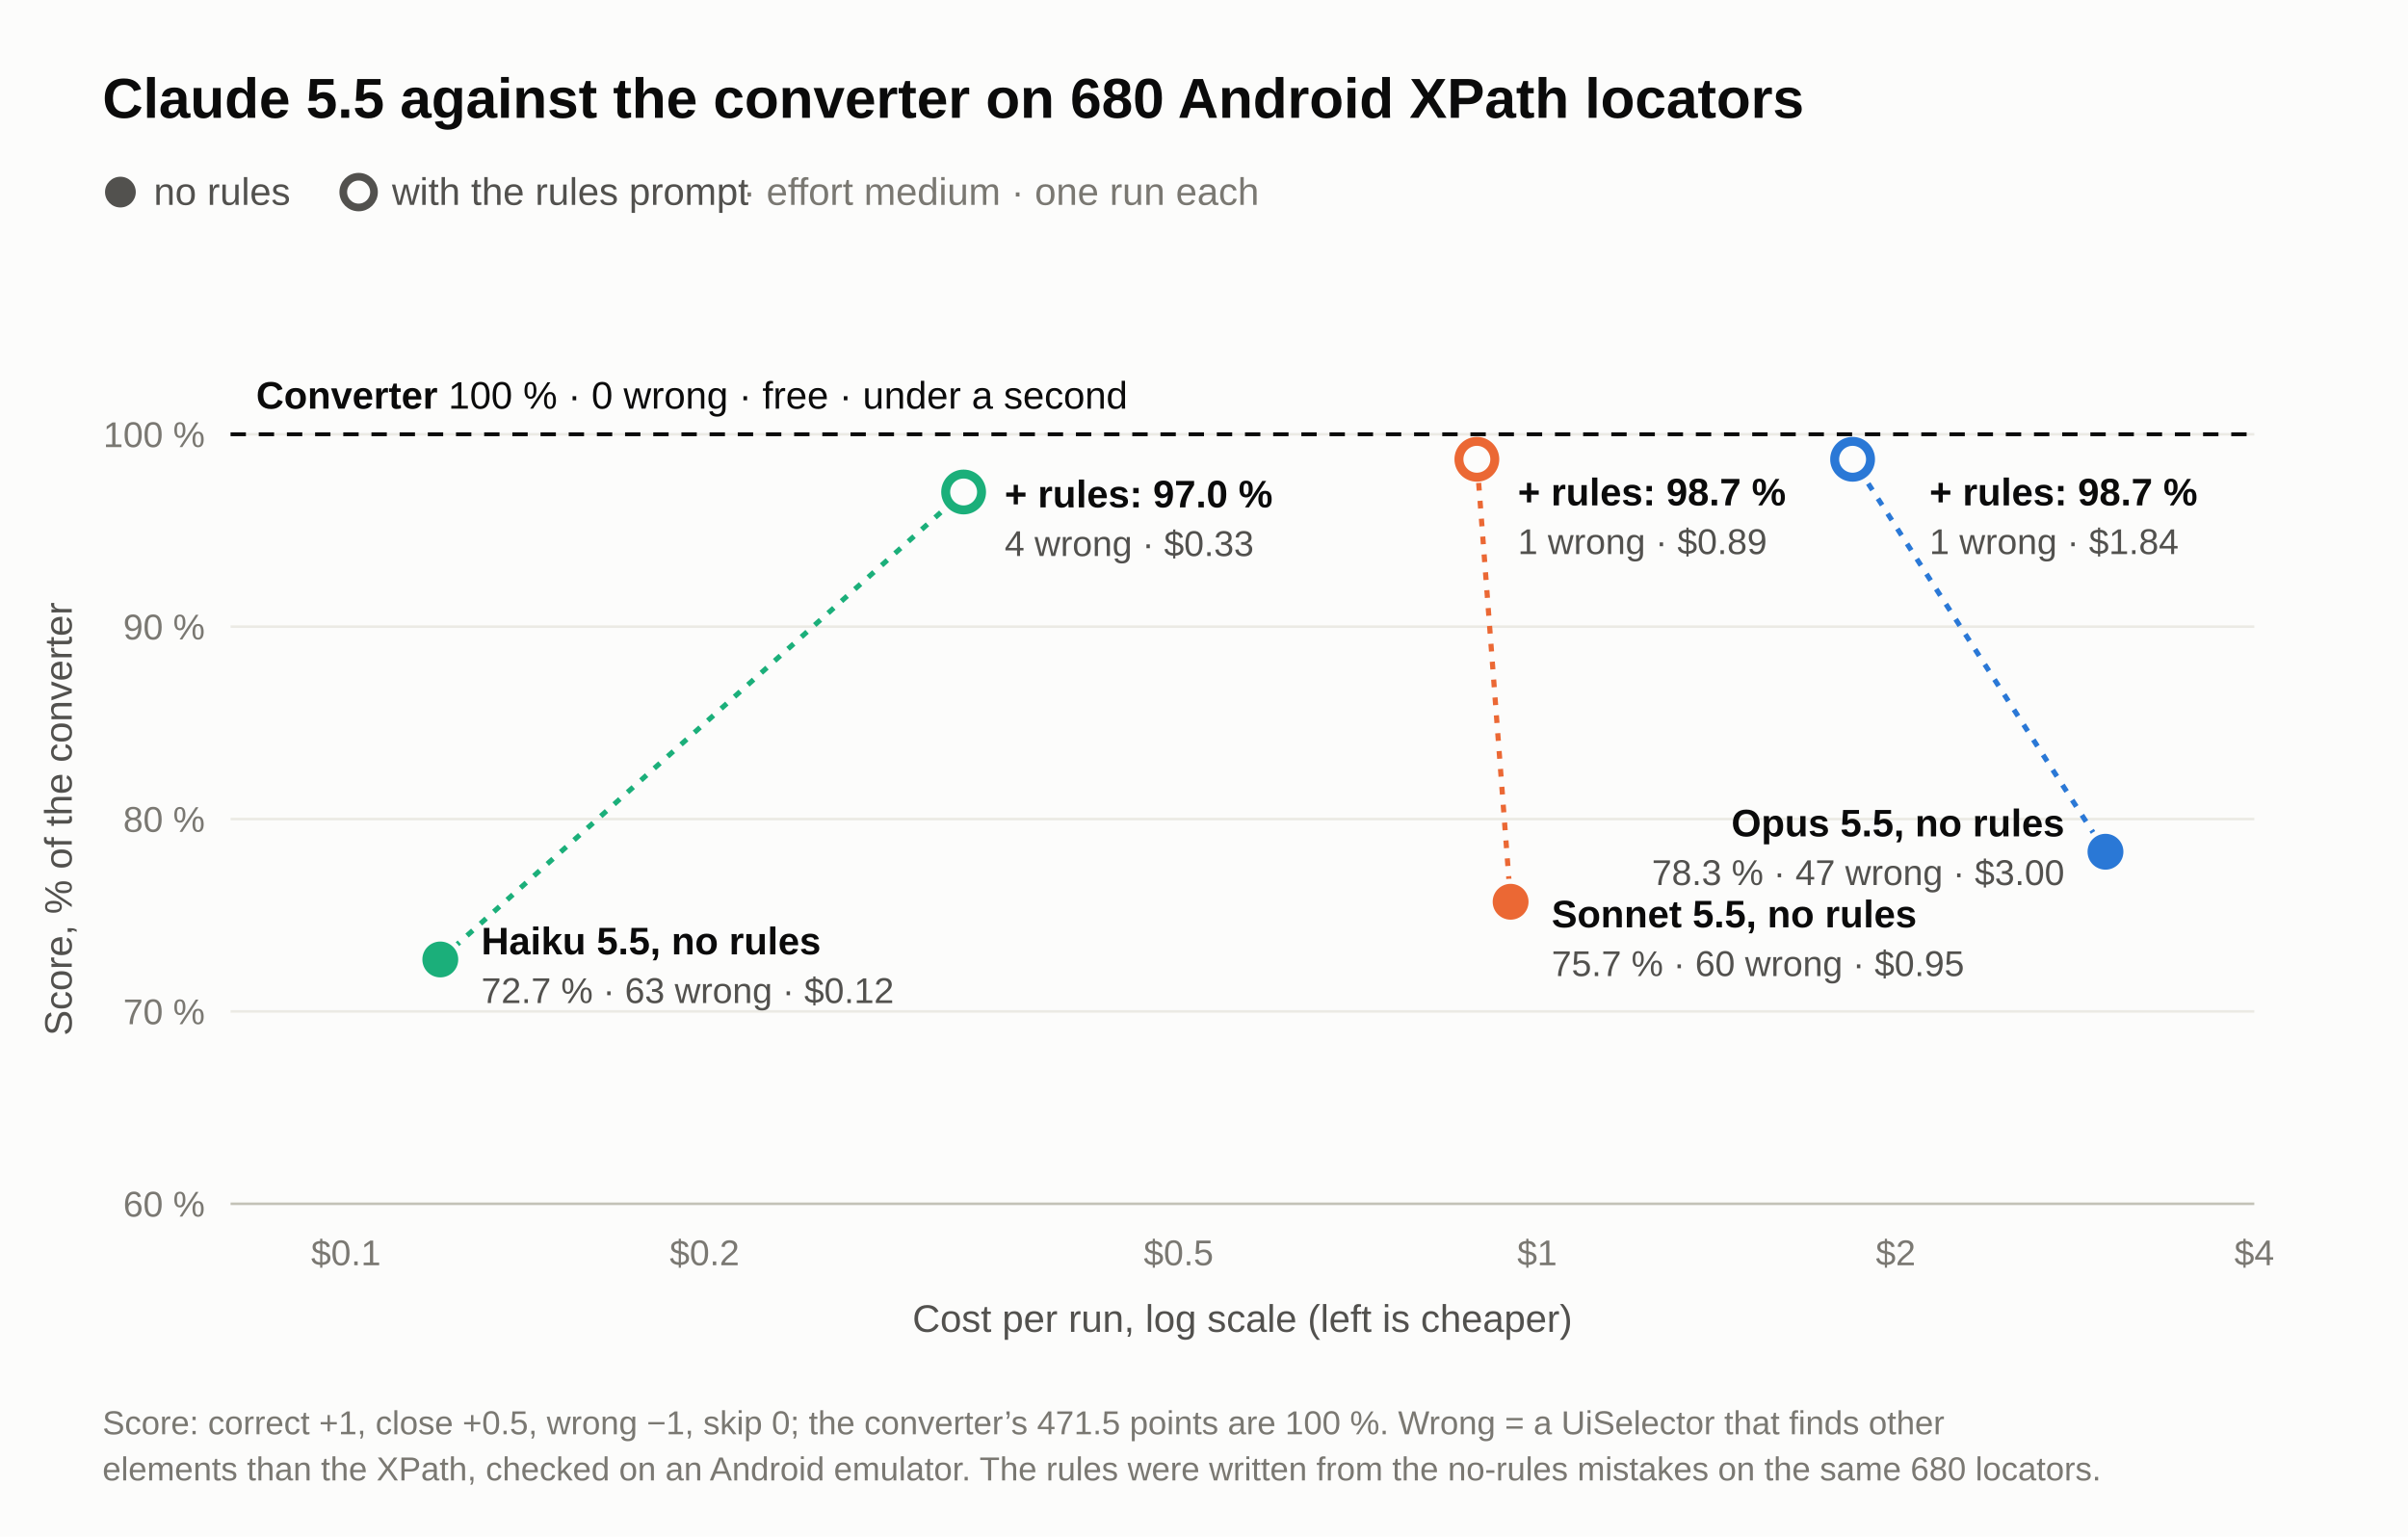
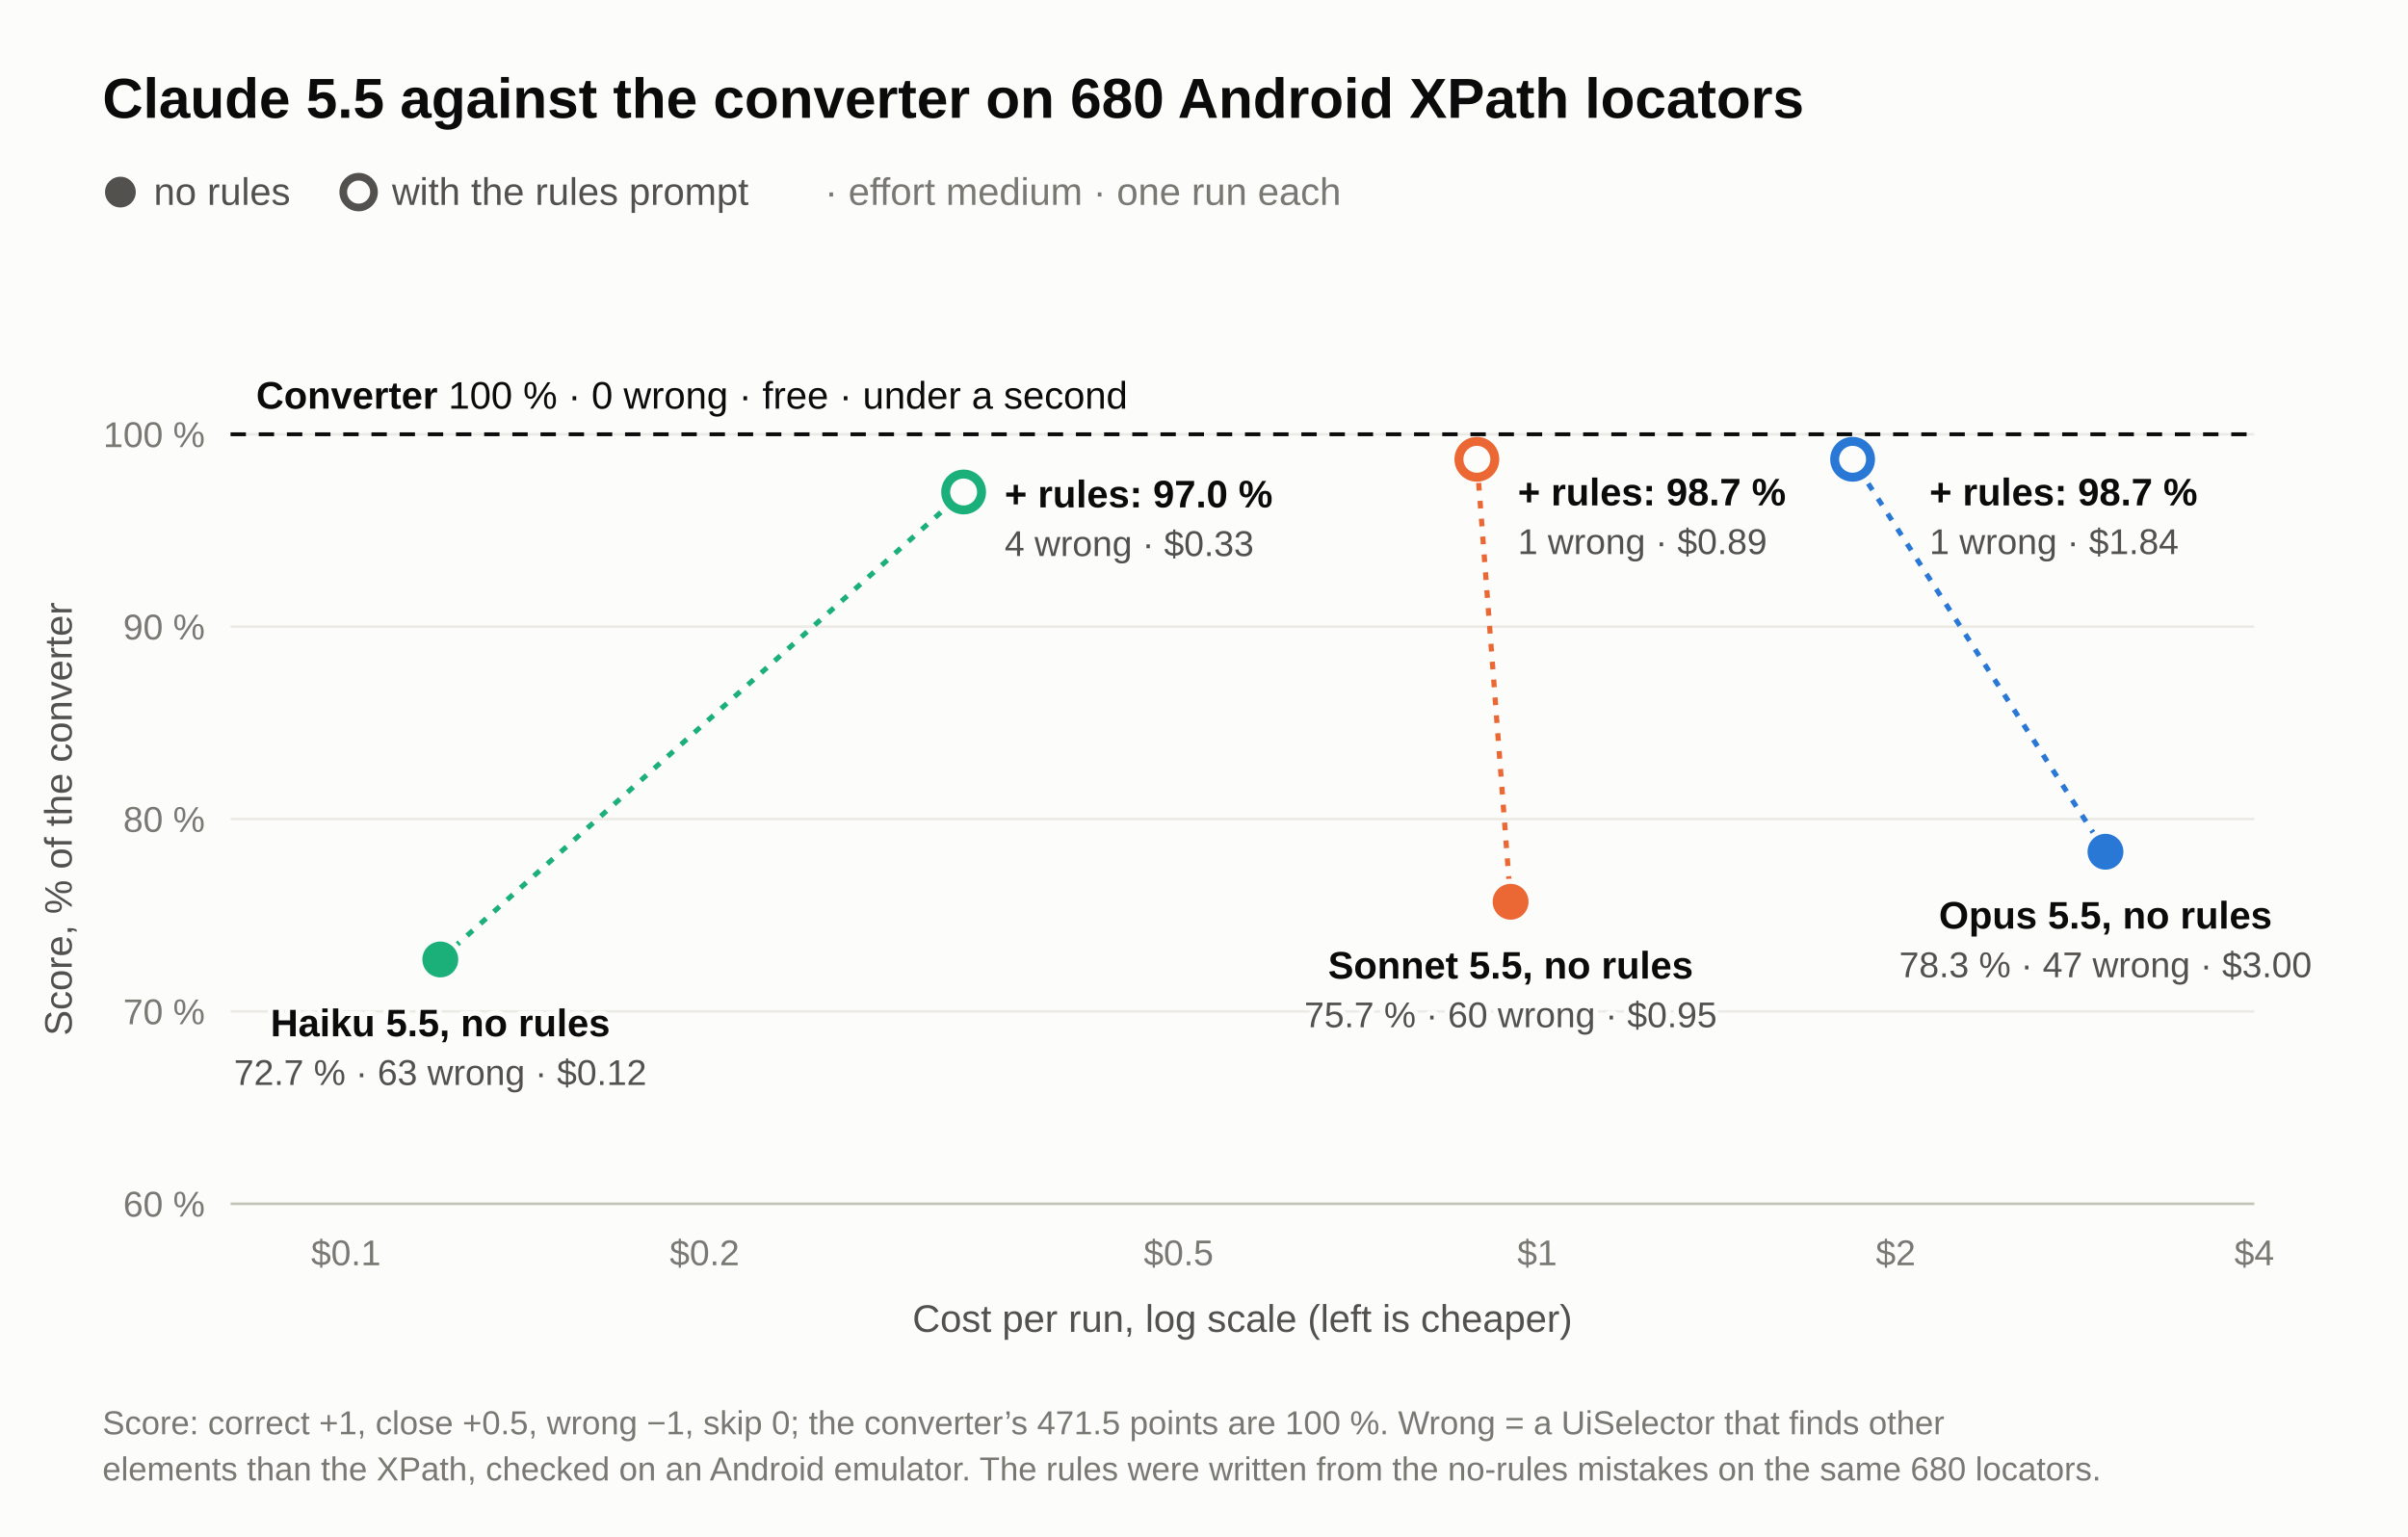
<svg xmlns="http://www.w3.org/2000/svg" viewBox="0 0 940 600" width="940" height="600" role="img" aria-label="Claude 5.5 models against the converter: score vs cost, no rules and with rules" font-family="-apple-system, 'SF Pro Text', 'Helvetica Neue', Arial, sans-serif">
  <rect width="940" height="600" fill="#fcfcfb" />
  <text x="40" y="46" font-size="22" fill="#0b0b0b" font-weight="600">Claude 5.5 against the converter on 680 Android XPath locators</text>
  <circle cx="47" cy="75" r="6" fill="#52514e" />
  <text x="60" y="80" font-size="15" fill="#52514e">no rules</text>
  <circle cx="140" cy="75" r="6" fill="#fcfcfb" stroke="#52514e" stroke-width="3" />
  <text x="153" y="80" font-size="15" fill="#52514e">with the rules prompt</text>
-   <text x="290" y="80" font-size="15" fill="#7a7872">· effort medium · one run each</text>
+   <text x="322" y="80" font-size="15" fill="#7a7872">· effort medium · one run each</text>
  <line x1="90" y1="470" x2="880" y2="470" stroke="#c3c2b7" />
  <text x="80" y="475" font-size="14" fill="#7a7872" text-anchor="end">60 %</text>
  <line x1="90" y1="394.889" x2="880" y2="394.889" stroke="#ebeae4" />
  <text x="80" y="399.889" font-size="14" fill="#7a7872" text-anchor="end">70 %</text>
  <line x1="90" y1="319.778" x2="880" y2="319.778" stroke="#ebeae4" />
  <text x="80" y="324.778" font-size="14" fill="#7a7872" text-anchor="end">80 %</text>
  <line x1="90" y1="244.667" x2="880" y2="244.667" stroke="#ebeae4" />
  <text x="80" y="249.667" font-size="14" fill="#7a7872" text-anchor="end">90 %</text>
  <line x1="90" y1="169.556" x2="880" y2="169.556" stroke="#ebeae4" />
  <text x="80" y="174.556" font-size="14" fill="#7a7872" text-anchor="end">100 %</text>
  <text x="135.062" y="494" font-size="14" fill="#7a7872" text-anchor="middle">$0.1</text>
  <text x="275.037" y="494" font-size="14" fill="#7a7872" text-anchor="middle">$0.2</text>
  <text x="460.074" y="494" font-size="14" fill="#7a7872" text-anchor="middle">$0.5</text>
  <text x="600.05" y="494" font-size="14" fill="#7a7872" text-anchor="middle">$1</text>
  <text x="740.025" y="494" font-size="14" fill="#7a7872" text-anchor="middle">$2</text>
  <text x="880" y="494" font-size="14" fill="#7a7872" text-anchor="middle">$4</text>
  <text x="485" y="520" font-size="15" fill="#52514e" text-anchor="middle">Cost per run, log scale (left is cheaper)</text>
  <text x="28" y="319.778" font-size="15" fill="#52514e" text-anchor="middle" transform="rotate(-90 28 319.7778)">Score, % of the converter</text>
  <line x1="90" y1="169.556" x2="880" y2="169.556" stroke="#0b0b0b" stroke-width="1.5" stroke-dasharray="6 5" />
  <text x="100" y="159.556" font-size="15" fill="#0b0b0b">
    <tspan font-weight="600">Converter</tspan> 100 % · 0 wrong · free · under a second</text>
  <line x1="171.88" y1="374.609" x2="376.165" y2="192.089" stroke="#1baf7a" stroke-width="2" stroke-dasharray="3 4" />
  <circle cx="171.88" cy="374.609" r="8" fill="#1baf7a" stroke="#fcfcfb" stroke-width="2" />
  <circle cx="376.165" cy="192.089" r="7" fill="#fcfcfb" stroke="#1baf7a" stroke-width="3.5" />
  <line x1="589.691" y1="352.076" x2="576.517" y2="179.32" stroke="#eb6834" stroke-width="2" stroke-dasharray="3 4" />
  <circle cx="589.691" cy="352.076" r="8" fill="#eb6834" stroke="#fcfcfb" stroke-width="2" />
  <circle cx="576.517" cy="179.32" r="7" fill="#fcfcfb" stroke="#eb6834" stroke-width="3.5" />
  <line x1="821.905" y1="332.547" x2="723.187" y2="179.32" stroke="#2a78d6" stroke-width="2" stroke-dasharray="3 4" />
  <circle cx="821.905" cy="332.547" r="8" fill="#2a78d6" stroke="#fcfcfb" stroke-width="2" />
  <circle cx="723.187" cy="179.32" r="7" fill="#fcfcfb" stroke="#2a78d6" stroke-width="3.5" />
-   <text x="187.88" y="372.609" font-size="15" fill="#0b0b0b" font-weight="600">Haiku 5.5, no rules</text>
-   <text x="187.88" y="391.609" font-size="14" fill="#52514e">72.7 % · 63 wrong · $0.12</text>
-   <text x="605.691" y="362.076" font-size="15" fill="#0b0b0b" font-weight="600">Sonnet 5.5, no rules</text>
-   <text x="605.691" y="381.076" font-size="14" fill="#52514e">75.7 % · 60 wrong · $0.95</text>
-   <text x="805.905" y="326.547" font-size="15" fill="#0b0b0b" text-anchor="end" font-weight="600">Opus 5.5, no rules</text>
-   <text x="805.905" y="345.547" font-size="14" fill="#52514e" text-anchor="end">78.3 % · 47 wrong · $3.00</text>
-   <text x="392.165" y="198.089" font-size="15" fill="#0b0b0b" font-weight="600">+ rules: 97.0 %</text>
-   <text x="392.165" y="217.089" font-size="14" fill="#52514e">4 wrong · $0.33</text>
-   <text x="592.517" y="197.32" font-size="15" fill="#0b0b0b" font-weight="600">+ rules: 98.7 %</text>
-   <text x="592.517" y="216.32" font-size="14" fill="#52514e">1 wrong · $0.89</text>
-   <text x="753.187" y="197.32" font-size="15" fill="#0b0b0b" font-weight="600">+ rules: 98.7 %</text>
-   <text x="753.187" y="216.32" font-size="14" fill="#52514e">1 wrong · $1.84</text>
+   <text x="171.88" y="404.609" font-size="15" fill="#0b0b0b" text-anchor="middle" font-weight="600" stroke="#fcfcfb" stroke-width="4" paint-order="stroke" stroke-linejoin="round">Haiku 5.5, no rules</text>
+   <text x="171.88" y="423.609" font-size="14" fill="#52514e" text-anchor="middle" stroke="#fcfcfb" stroke-width="4" paint-order="stroke" stroke-linejoin="round">72.7 % · 63 wrong · $0.12</text>
+   <text x="589.691" y="382.076" font-size="15" fill="#0b0b0b" text-anchor="middle" font-weight="600" stroke="#fcfcfb" stroke-width="4" paint-order="stroke" stroke-linejoin="round">Sonnet 5.5, no rules</text>
+   <text x="589.691" y="401.076" font-size="14" fill="#52514e" text-anchor="middle" stroke="#fcfcfb" stroke-width="4" paint-order="stroke" stroke-linejoin="round">75.7 % · 60 wrong · $0.95</text>
+   <text x="821.905" y="362.547" font-size="15" fill="#0b0b0b" text-anchor="middle" font-weight="600" stroke="#fcfcfb" stroke-width="4" paint-order="stroke" stroke-linejoin="round">Opus 5.5, no rules</text>
+   <text x="821.905" y="381.547" font-size="14" fill="#52514e" text-anchor="middle" stroke="#fcfcfb" stroke-width="4" paint-order="stroke" stroke-linejoin="round">78.3 % · 47 wrong · $3.00</text>
+   <text x="392.165" y="198.089" font-size="15" fill="#0b0b0b" font-weight="600" stroke="#fcfcfb" stroke-width="4" paint-order="stroke" stroke-linejoin="round">+ rules: 97.0 %</text>
+   <text x="392.165" y="217.089" font-size="14" fill="#52514e" stroke="#fcfcfb" stroke-width="4" paint-order="stroke" stroke-linejoin="round">4 wrong · $0.33</text>
+   <text x="592.517" y="197.32" font-size="15" fill="#0b0b0b" font-weight="600" stroke="#fcfcfb" stroke-width="4" paint-order="stroke" stroke-linejoin="round">+ rules: 98.7 %</text>
+   <text x="592.517" y="216.32" font-size="14" fill="#52514e" stroke="#fcfcfb" stroke-width="4" paint-order="stroke" stroke-linejoin="round">1 wrong · $0.89</text>
+   <text x="753.187" y="197.32" font-size="15" fill="#0b0b0b" font-weight="600" stroke="#fcfcfb" stroke-width="4" paint-order="stroke" stroke-linejoin="round">+ rules: 98.7 %</text>
+   <text x="753.187" y="216.32" font-size="14" fill="#52514e" stroke="#fcfcfb" stroke-width="4" paint-order="stroke" stroke-linejoin="round">1 wrong · $1.84</text>
  <text x="40" y="560" font-size="13" fill="#7a7872">Score: correct +1, close +0.5, wrong −1, skip 0; the converter’s 471.5 points are 100 %. Wrong = a UiSelector that finds other</text>
  <text x="40" y="578" font-size="13" fill="#7a7872">elements than the XPath, checked on an Android emulator. The rules were written from the no-rules mistakes on the same 680 locators.</text>
</svg>
